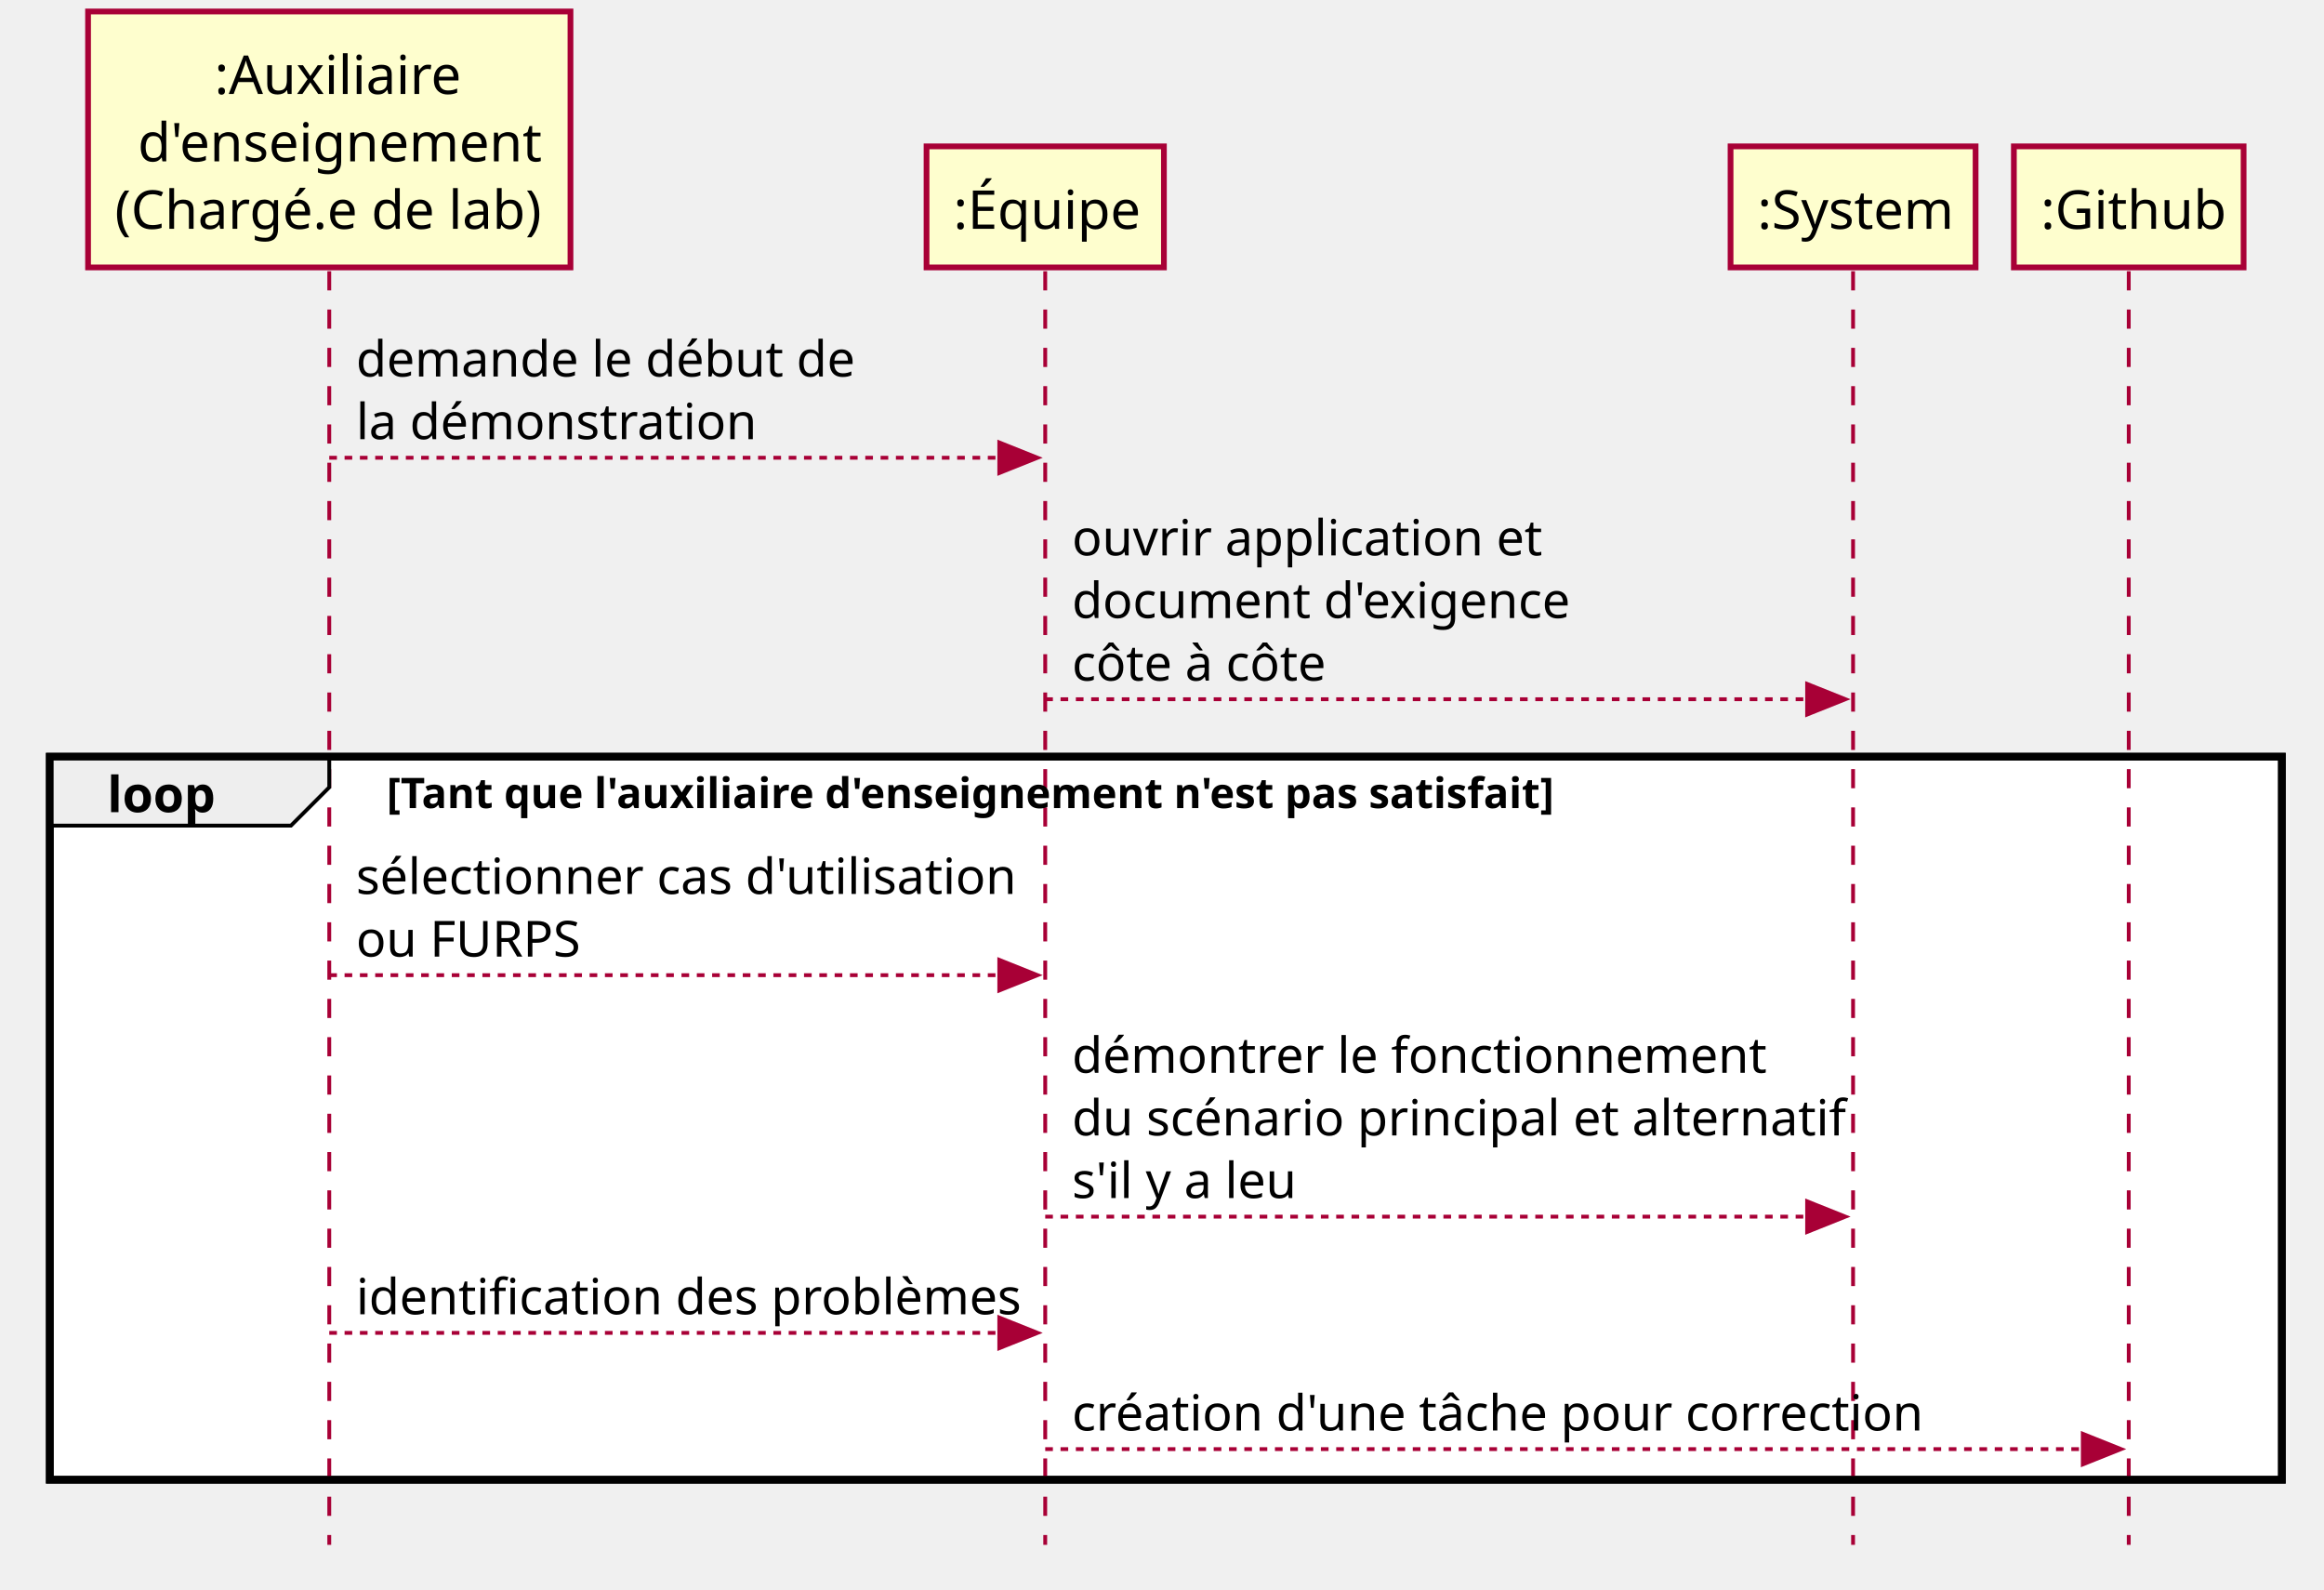
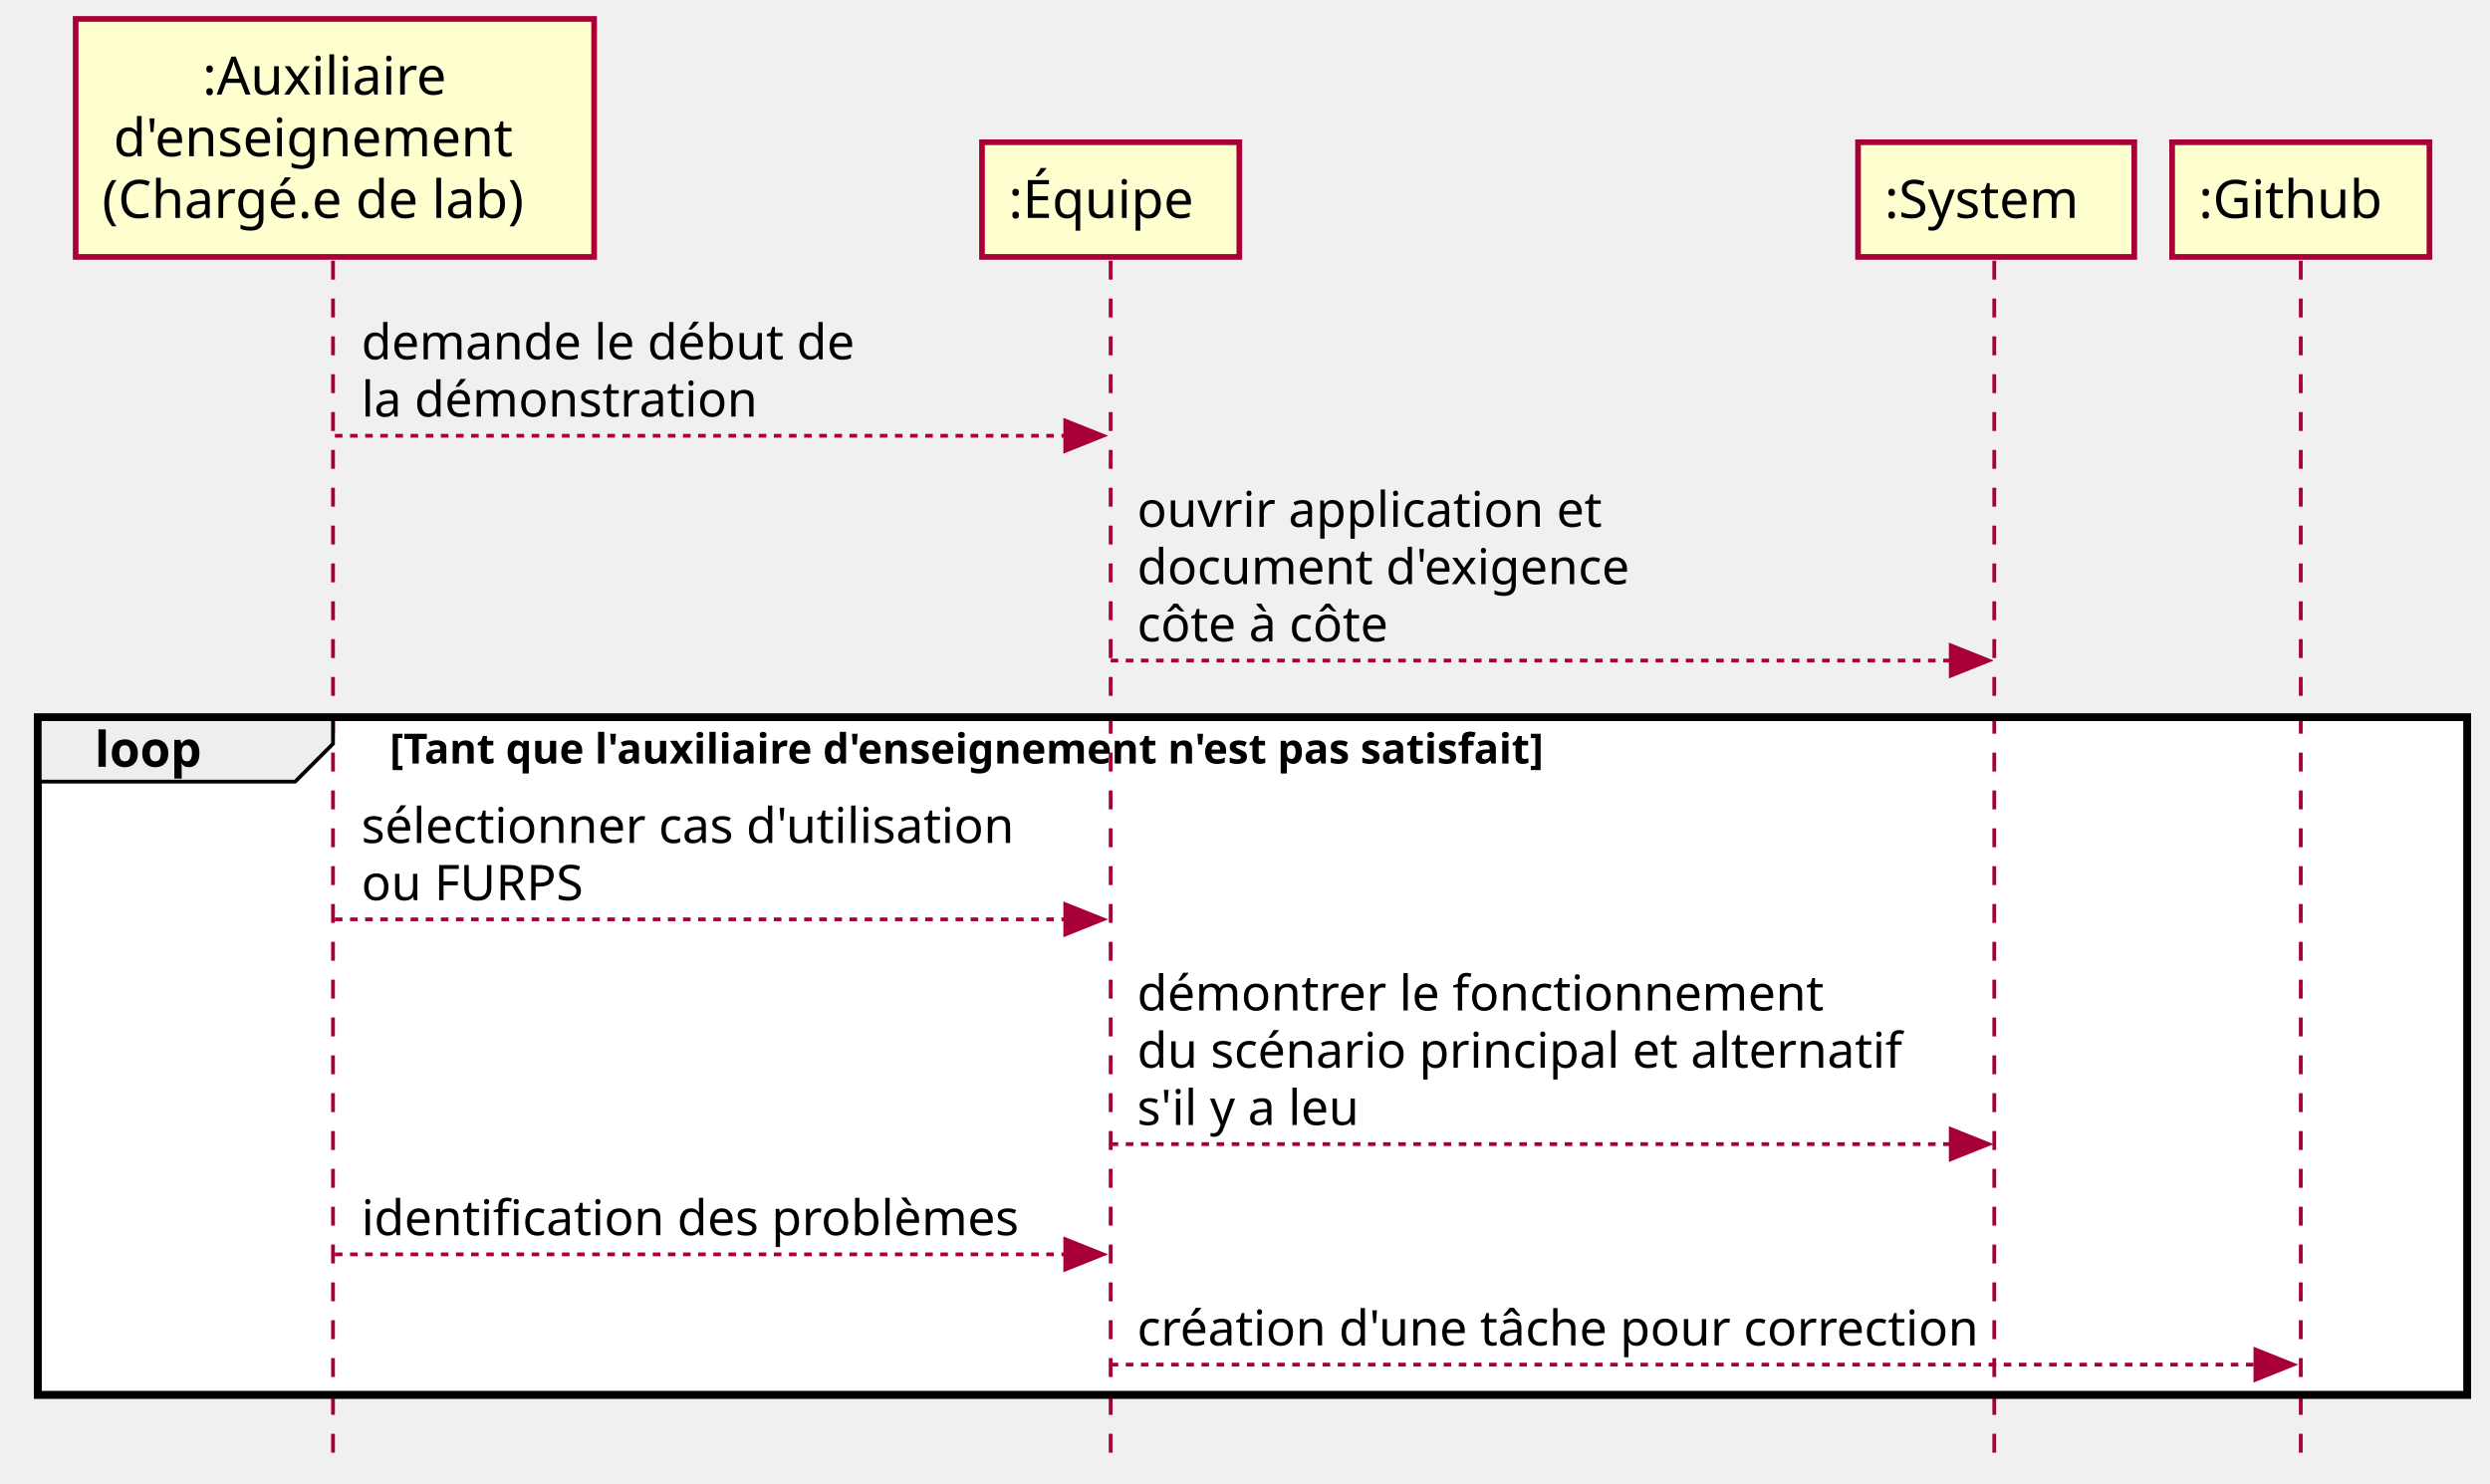
- <svg xmlns="http://www.w3.org/2000/svg" contentScriptType="application/ecmascript" contentStyleType="text/css" height="415px" preserveAspectRatio="none" style="width:607px;height:415px;" version="1.1" viewBox="0 0 607 415" width="607px" zoomAndPan="magnify">
+ <svg xmlns="http://www.w3.org/2000/svg" contentScriptType="application/ecmascript" contentStyleType="text/css" height="392px" preserveAspectRatio="none" style="width:658px;height:392px;background:#FFFFFF;" version="1.1" viewBox="0 0 658 392" width="658px" zoomAndPan="magnify">
  <defs />
  <g>
-     <rect fill="#FFFFFF" height="188.812" style="stroke: #000000; stroke-width: 2.0;" width="583" x="13" y="197.586" />
-     <line style="stroke: #A80036; stroke-width: 1.0; stroke-dasharray: 5.0,5.0;" x1="86" x2="86" y1="70.828" y2="403.398" />
-     <line style="stroke: #A80036; stroke-width: 1.0; stroke-dasharray: 5.0,5.0;" x1="273" x2="273" y1="70.828" y2="403.398" />
-     <line style="stroke: #A80036; stroke-width: 1.0; stroke-dasharray: 5.0,5.0;" x1="484" x2="484" y1="70.828" y2="403.398" />
-     <line style="stroke: #A80036; stroke-width: 1.0; stroke-dasharray: 5.0,5.0;" x1="556" x2="556" y1="70.828" y2="403.398" />
-     <rect fill="#FEFECE" height="66.828" style="stroke: #A80036; stroke-width: 1.5;" width="126" x="23" y="3" />
-     <text fill="#000000" font-family="sans-serif" font-size="14" lengthAdjust="spacingAndGlyphs" textLength="60" x="56" y="24.533">:Auxiliaire</text>
-     <text fill="#000000" font-family="sans-serif" font-size="14" lengthAdjust="spacingAndGlyphs" textLength="100" x="36" y="42.143">d'enseignement</text>
-     <text fill="#000000" font-family="sans-serif" font-size="14" lengthAdjust="spacingAndGlyphs" textLength="112" x="30" y="59.752">(Chargé.e de lab)</text>
-     <rect fill="#FEFECE" height="31.609" style="stroke: #A80036; stroke-width: 1.5;" width="62" x="242" y="38.219" />
-     <text fill="#000000" font-family="sans-serif" font-size="14" lengthAdjust="spacingAndGlyphs" textLength="48" x="249" y="59.752">:Équipe</text>
-     <rect fill="#FEFECE" height="31.609" style="stroke: #A80036; stroke-width: 1.5;" width="64" x="452" y="38.219" />
-     <text fill="#000000" font-family="sans-serif" font-size="14" lengthAdjust="spacingAndGlyphs" textLength="50" x="459" y="59.752">:System</text>
-     <rect fill="#FEFECE" height="31.609" style="stroke: #A80036; stroke-width: 1.5;" width="60" x="526" y="38.219" />
-     <text fill="#000000" font-family="sans-serif" font-size="14" lengthAdjust="spacingAndGlyphs" textLength="46" x="533" y="59.752">:Github</text>
-     <polygon fill="#A80036" points="261,115.531,271,119.531,261,123.531" style="stroke: #A80036; stroke-width: 1.0;" />
-     <line style="stroke: #A80036; stroke-width: 1.0; stroke-dasharray: 2.0,2.0;" x1="86" x2="267" y1="119.531" y2="119.531" />
-     <text fill="#000000" font-family="sans-serif" font-size="13" lengthAdjust="spacingAndGlyphs" textLength="121" x="93" y="98.323">demande le début de</text>
-     <text fill="#000000" font-family="sans-serif" font-size="13" lengthAdjust="spacingAndGlyphs" textLength="96" x="93" y="114.675">la démonstration</text>
-     <polygon fill="#A80036" points="472,178.586,482,182.586,472,186.586" style="stroke: #A80036; stroke-width: 1.0;" />
-     <line style="stroke: #A80036; stroke-width: 1.0; stroke-dasharray: 2.0,2.0;" x1="273" x2="478" y1="182.586" y2="182.586" />
-     <text fill="#000000" font-family="sans-serif" font-size="13" lengthAdjust="spacingAndGlyphs" textLength="111" x="280" y="145.026">ouvrir application et</text>
-     <text fill="#000000" font-family="sans-serif" font-size="13" lengthAdjust="spacingAndGlyphs" textLength="122" x="280" y="161.378">document d'exigence</text>
-     <text fill="#000000" font-family="sans-serif" font-size="13" lengthAdjust="spacingAndGlyphs" textLength="65" x="280" y="177.73">côte à côte</text>
-     <path d="M13,197.586 L86,197.586 L86,205.586 L76,215.586 L13,215.586 L13,197.586 " fill="#EEEEEE" style="stroke: #000000; stroke-width: 1.0;" />
-     <rect fill="none" height="188.812" style="stroke: #000000; stroke-width: 2.0;" width="583" x="13" y="197.586" />
-     <text fill="#000000" font-family="sans-serif" font-size="13" font-weight="bold" lengthAdjust="spacingAndGlyphs" textLength="28" x="28" y="212.081">loop</text>
-     <text fill="#000000" font-family="sans-serif" font-size="11" font-weight="bold" lengthAdjust="spacingAndGlyphs" textLength="309" x="101" y="211.005">[Tant que l'auxiliaire d'enseignement n'est pas satisfait]</text>
-     <polygon fill="#A80036" points="261,250.641,271,254.641,261,258.641" style="stroke: #A80036; stroke-width: 1.0;" />
-     <line style="stroke: #A80036; stroke-width: 1.0; stroke-dasharray: 2.0,2.0;" x1="86" x2="267" y1="254.641" y2="254.641" />
-     <text fill="#000000" font-family="sans-serif" font-size="13" lengthAdjust="spacingAndGlyphs" textLength="163" x="93" y="233.433">sélectionner cas d'utilisation</text>
-     <text fill="#000000" font-family="sans-serif" font-size="13" lengthAdjust="spacingAndGlyphs" textLength="62" x="93" y="249.784">ou FURPS</text>
-     <polygon fill="#A80036" points="472,313.695,482,317.695,472,321.695" style="stroke: #A80036; stroke-width: 1.0;" />
-     <line style="stroke: #A80036; stroke-width: 1.0; stroke-dasharray: 2.0,2.0;" x1="273" x2="478" y1="317.695" y2="317.695" />
-     <text fill="#000000" font-family="sans-serif" font-size="13" lengthAdjust="spacingAndGlyphs" textLength="164" x="280" y="280.136">démontrer le fonctionnement</text>
-     <text fill="#000000" font-family="sans-serif" font-size="13" lengthAdjust="spacingAndGlyphs" textLength="187" x="280" y="296.487">du scénario principal et alternatif</text>
-     <text fill="#000000" font-family="sans-serif" font-size="13" lengthAdjust="spacingAndGlyphs" textLength="58" x="280" y="312.839">s'il y a leu</text>
-     <polygon fill="#A80036" points="261,344.047,271,348.047,261,352.047" style="stroke: #A80036; stroke-width: 1.0;" />
-     <line style="stroke: #A80036; stroke-width: 1.0; stroke-dasharray: 2.0,2.0;" x1="86" x2="267" y1="348.047" y2="348.047" />
-     <text fill="#000000" font-family="sans-serif" font-size="13" lengthAdjust="spacingAndGlyphs" textLength="161" x="93" y="343.19">identification des problèmes</text>
-     <polygon fill="#A80036" points="544,374.398,554,378.398,544,382.398" style="stroke: #A80036; stroke-width: 1.0;" />
-     <line style="stroke: #A80036; stroke-width: 1.0; stroke-dasharray: 2.0,2.0;" x1="273" x2="550" y1="378.398" y2="378.398" />
-     <text fill="#000000" font-family="sans-serif" font-size="13" lengthAdjust="spacingAndGlyphs" textLength="206" x="280" y="373.542">création d'une tâche pour correction</text>
+     <rect fill="#FFFFFF" height="179.062" style="stroke:#000000;stroke-width:2.0;" width="642" x="10" y="189.555" />
+     <line style="stroke:#A80036;stroke-width:1.0;stroke-dasharray:5.0,5.0;" x1="88" x2="88" y1="68.891" y2="385.617" />
+     <line style="stroke:#A80036;stroke-width:1.0;stroke-dasharray:5.0,5.0;" x1="293.5" x2="293.5" y1="68.891" y2="385.617" />
+     <line style="stroke:#A80036;stroke-width:1.0;stroke-dasharray:5.0,5.0;" x1="527" x2="527" y1="68.891" y2="385.617" />
+     <line style="stroke:#A80036;stroke-width:1.0;stroke-dasharray:5.0,5.0;" x1="608" x2="608" y1="68.891" y2="385.617" />
+     <rect fill="#FEFECE" height="62.891" style="stroke:#A80036;stroke-width:1.5;" width="137" x="20" y="5" />
+     <text fill="#000000" font-family="sans-serif" font-size="14" lengthAdjust="spacing" textLength="70" x="53.5" y="24.995">:Auxiliaire</text>
+     <text fill="#000000" font-family="sans-serif" font-size="14" lengthAdjust="spacing" textLength="117" x="30" y="41.292">d'enseignement</text>
+     <text fill="#000000" font-family="sans-serif" font-size="14" lengthAdjust="spacing" textLength="123" x="27" y="57.589">(Chargé.e de lab)</text>
+     <rect fill="#FEFECE" height="30.297" style="stroke:#A80036;stroke-width:1.5;" width="68" x="259.5" y="37.594" />
+     <text fill="#000000" font-family="sans-serif" font-size="14" lengthAdjust="spacing" textLength="54" x="266.5" y="57.589">:Équipe</text>
+     <rect fill="#FEFECE" height="30.297" style="stroke:#A80036;stroke-width:1.5;" width="73" x="491" y="37.594" />
+     <text fill="#000000" font-family="sans-serif" font-size="14" lengthAdjust="spacing" textLength="59" x="498" y="57.589">:System</text>
+     <rect fill="#FEFECE" height="30.297" style="stroke:#A80036;stroke-width:1.5;" width="68" x="574" y="37.594" />
+     <text fill="#000000" font-family="sans-serif" font-size="14" lengthAdjust="spacing" textLength="54" x="581" y="57.589">:Github</text>
+     <polygon fill="#A80036" points="281.5,111.156,291.5,115.156,281.5,119.156" style="stroke:#A80036;stroke-width:1.0;" />
+     <line style="stroke:#A80036;stroke-width:1.0;stroke-dasharray:2.0,2.0;" x1="88.5" x2="287.5" y1="115.156" y2="115.156" />
+     <text fill="#000000" font-family="sans-serif" font-size="13" lengthAdjust="spacing" textLength="137" x="95.5" y="94.957">demande le début de</text>
+     <text fill="#000000" font-family="sans-serif" font-size="13" lengthAdjust="spacing" textLength="109" x="95.5" y="110.09">la démonstration</text>
+     <polygon fill="#A80036" points="515.5,170.555,525.5,174.555,515.5,178.555" style="stroke:#A80036;stroke-width:1.0;" />
+     <line style="stroke:#A80036;stroke-width:1.0;stroke-dasharray:2.0,2.0;" x1="293.5" x2="521.5" y1="174.555" y2="174.555" />
+     <text fill="#000000" font-family="sans-serif" font-size="13" lengthAdjust="spacing" textLength="127" x="300.5" y="139.223">ouvrir application et</text>
+     <text fill="#000000" font-family="sans-serif" font-size="13" lengthAdjust="spacing" textLength="138" x="300.5" y="154.356">document d'exigence</text>
+     <text fill="#000000" font-family="sans-serif" font-size="13" lengthAdjust="spacing" textLength="72" x="300.5" y="169.489">côte à côte</text>
+     <path d="M10,189.555 L88,189.555 L88,196.555 L78,206.555 L10,206.555 L10,189.555 " fill="#EEEEEE" style="stroke:#000000;stroke-width:1.0;" />
+     <rect fill="none" height="179.062" style="stroke:#000000;stroke-width:2.0;" width="642" x="10" y="189.555" />
+     <text fill="#000000" font-family="sans-serif" font-size="13" font-weight="bold" lengthAdjust="spacing" textLength="33" x="25" y="202.622">loop</text>
+     <text fill="#000000" font-family="sans-serif" font-size="11" font-weight="bold" lengthAdjust="spacing" textLength="378" x="103" y="201.765">[Tant que l'auxiliaire d'enseignement n'est pas satisfait]</text>
+     <polygon fill="#A80036" points="281.5,238.953,291.5,242.953,281.5,246.953" style="stroke:#A80036;stroke-width:1.0;" />
+     <line style="stroke:#A80036;stroke-width:1.0;stroke-dasharray:2.0,2.0;" x1="88.5" x2="287.5" y1="242.953" y2="242.953" />
+     <text fill="#000000" font-family="sans-serif" font-size="13" lengthAdjust="spacing" textLength="180" x="95.5" y="222.754">sélectionner cas d'utilisation</text>
+     <text fill="#000000" font-family="sans-serif" font-size="13" lengthAdjust="spacing" textLength="61" x="95.5" y="237.887">ou FURPS</text>
+     <polygon fill="#A80036" points="515.5,298.352,525.5,302.352,515.5,306.352" style="stroke:#A80036;stroke-width:1.0;" />
+     <line style="stroke:#A80036;stroke-width:1.0;stroke-dasharray:2.0,2.0;" x1="293.5" x2="521.5" y1="302.352" y2="302.352" />
+     <text fill="#000000" font-family="sans-serif" font-size="13" lengthAdjust="spacing" textLength="189" x="300.5" y="267.02">démontrer le fonctionnement</text>
+     <text fill="#000000" font-family="sans-serif" font-size="13" lengthAdjust="spacing" textLength="210" x="300.5" y="282.153">du scénario principal et alternatif</text>
+     <text fill="#000000" font-family="sans-serif" font-size="13" lengthAdjust="spacing" textLength="63" x="300.5" y="297.286">s'il y a leu</text>
+     <polygon fill="#A80036" points="281.5,327.484,291.5,331.484,281.5,335.484" style="stroke:#A80036;stroke-width:1.0;" />
+     <line style="stroke:#A80036;stroke-width:1.0;stroke-dasharray:2.0,2.0;" x1="88.5" x2="287.5" y1="331.484" y2="331.484" />
+     <text fill="#000000" font-family="sans-serif" font-size="13" lengthAdjust="spacing" textLength="181" x="95.5" y="326.418">identification des problèmes</text>
+     <polygon fill="#A80036" points="596,356.617,606,360.617,596,364.617" style="stroke:#A80036;stroke-width:1.0;" />
+     <line style="stroke:#A80036;stroke-width:1.0;stroke-dasharray:2.0,2.0;" x1="293.5" x2="602" y1="360.617" y2="360.617" />
+     <text fill="#000000" font-family="sans-serif" font-size="13" lengthAdjust="spacing" textLength="232" x="300.5" y="355.551">création d'une tâche pour correction</text>
  </g>
</svg>
